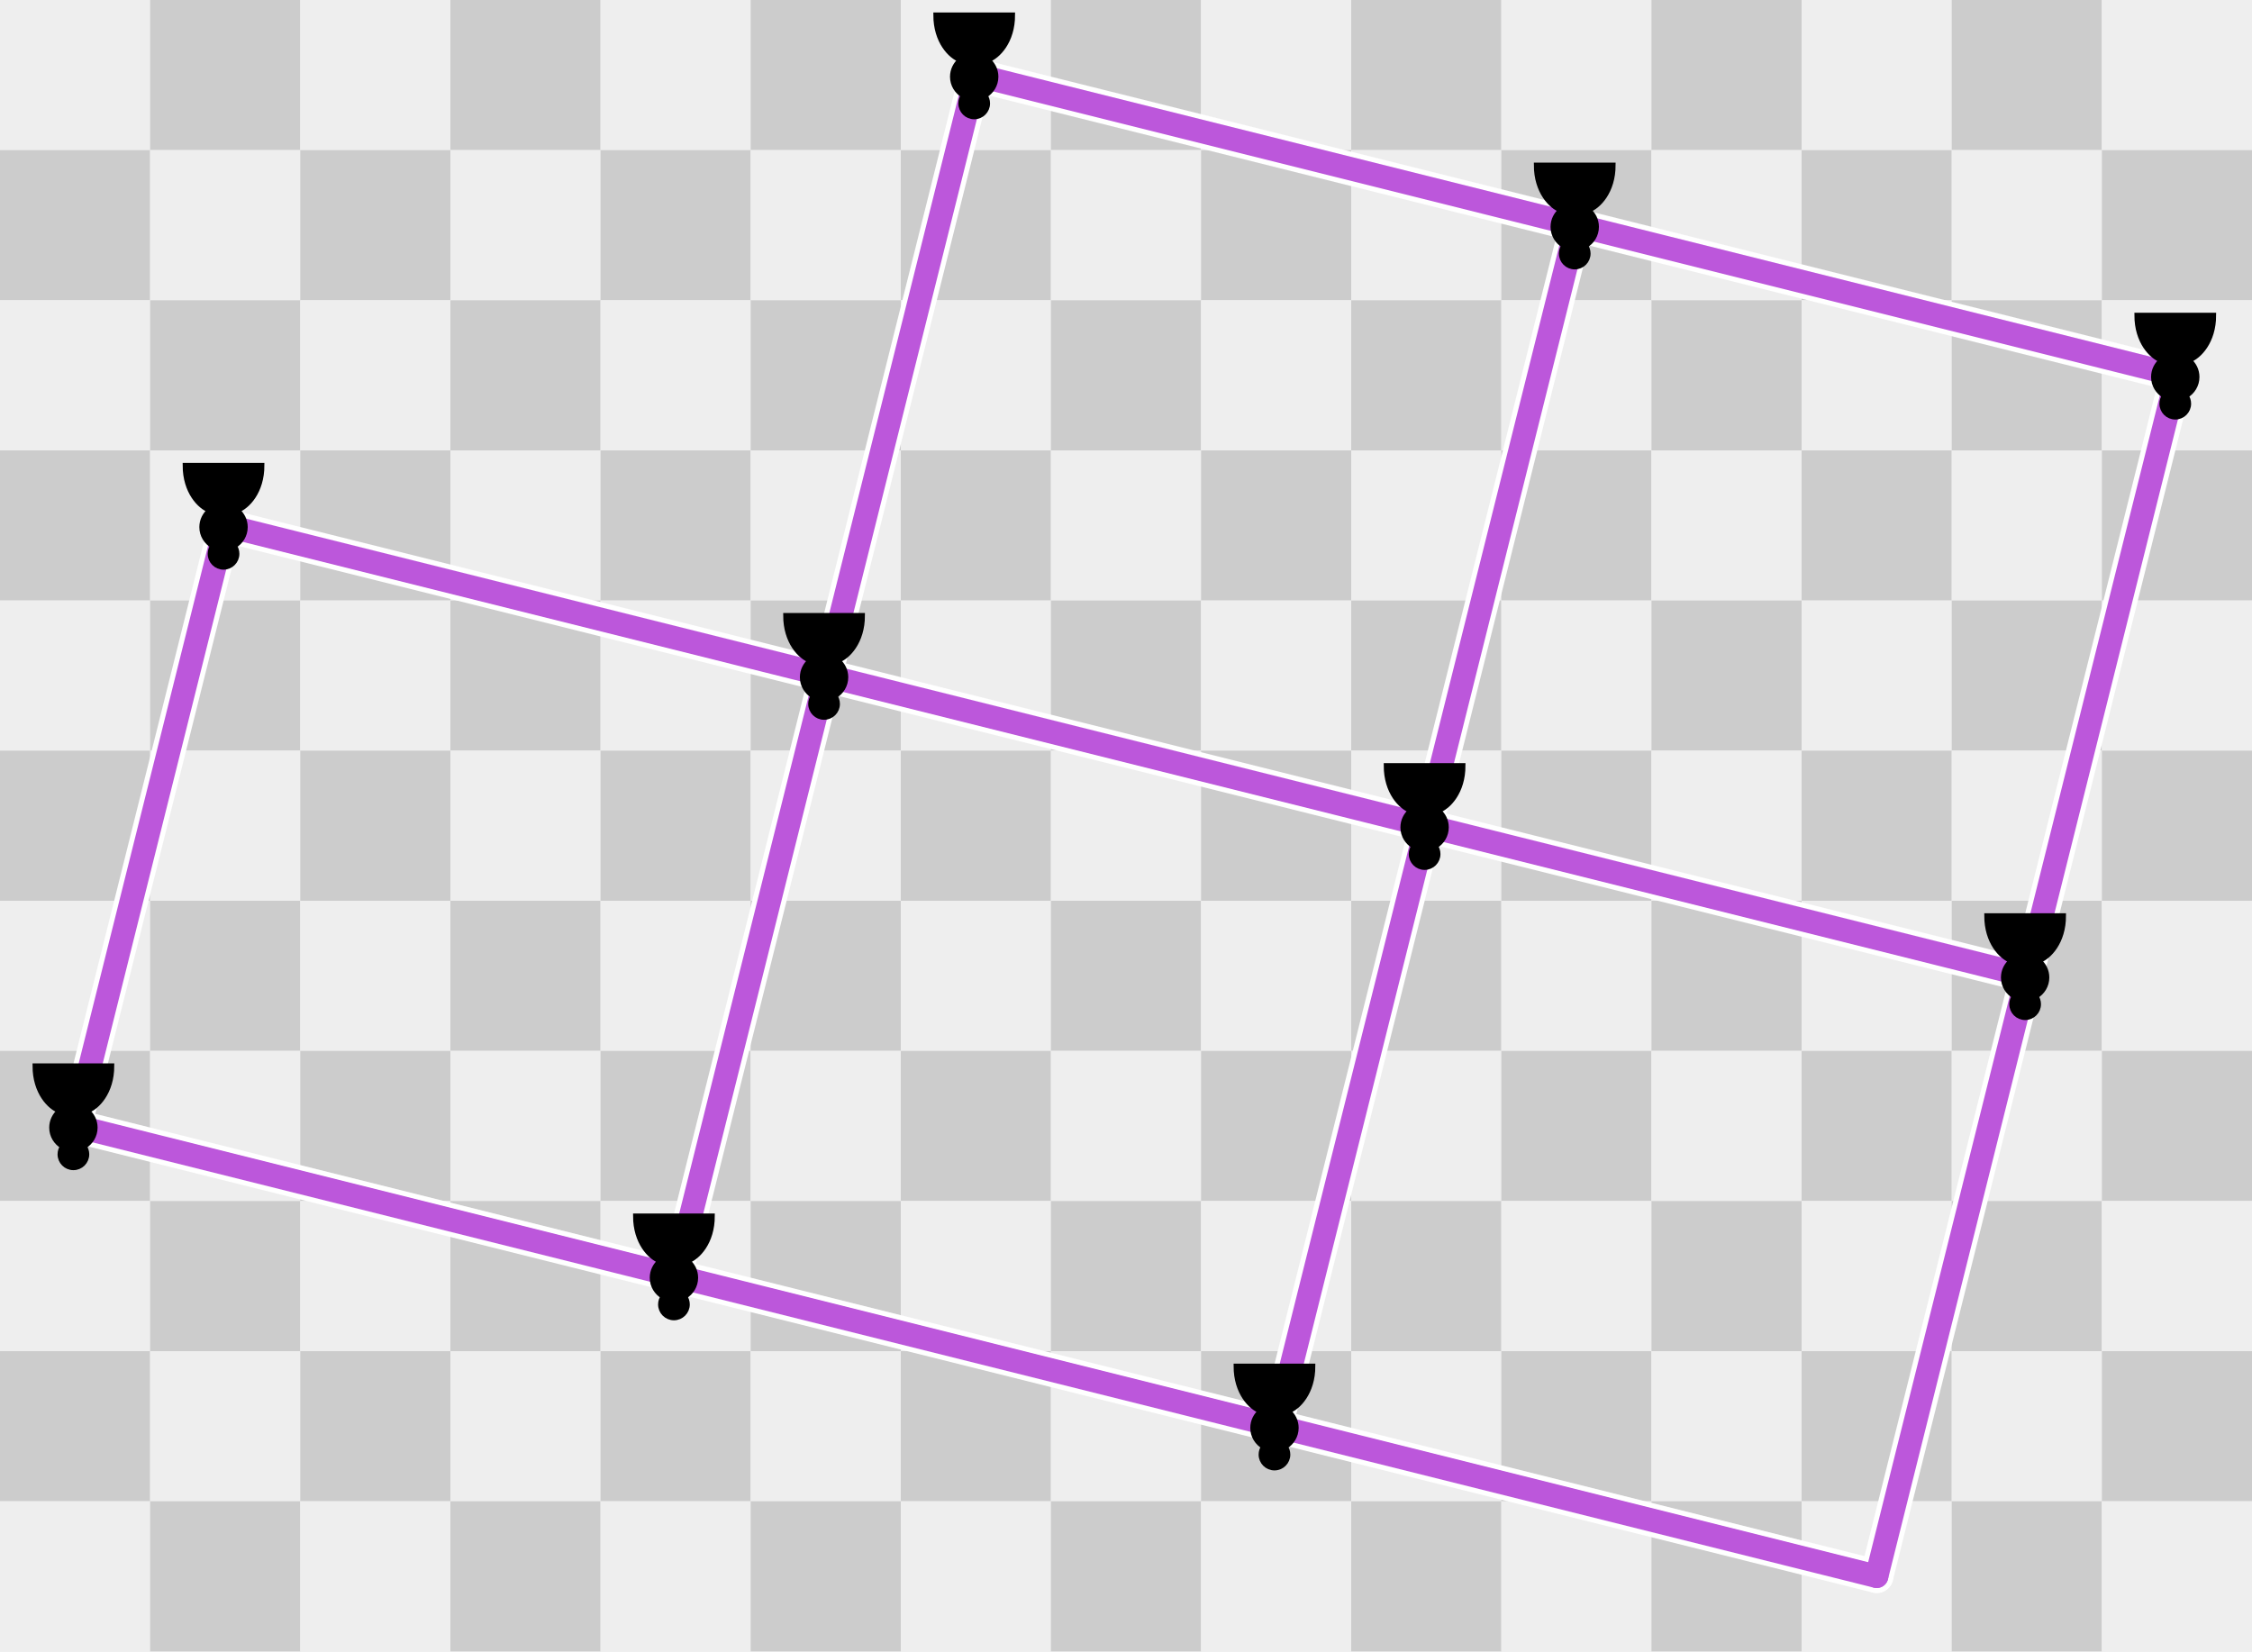
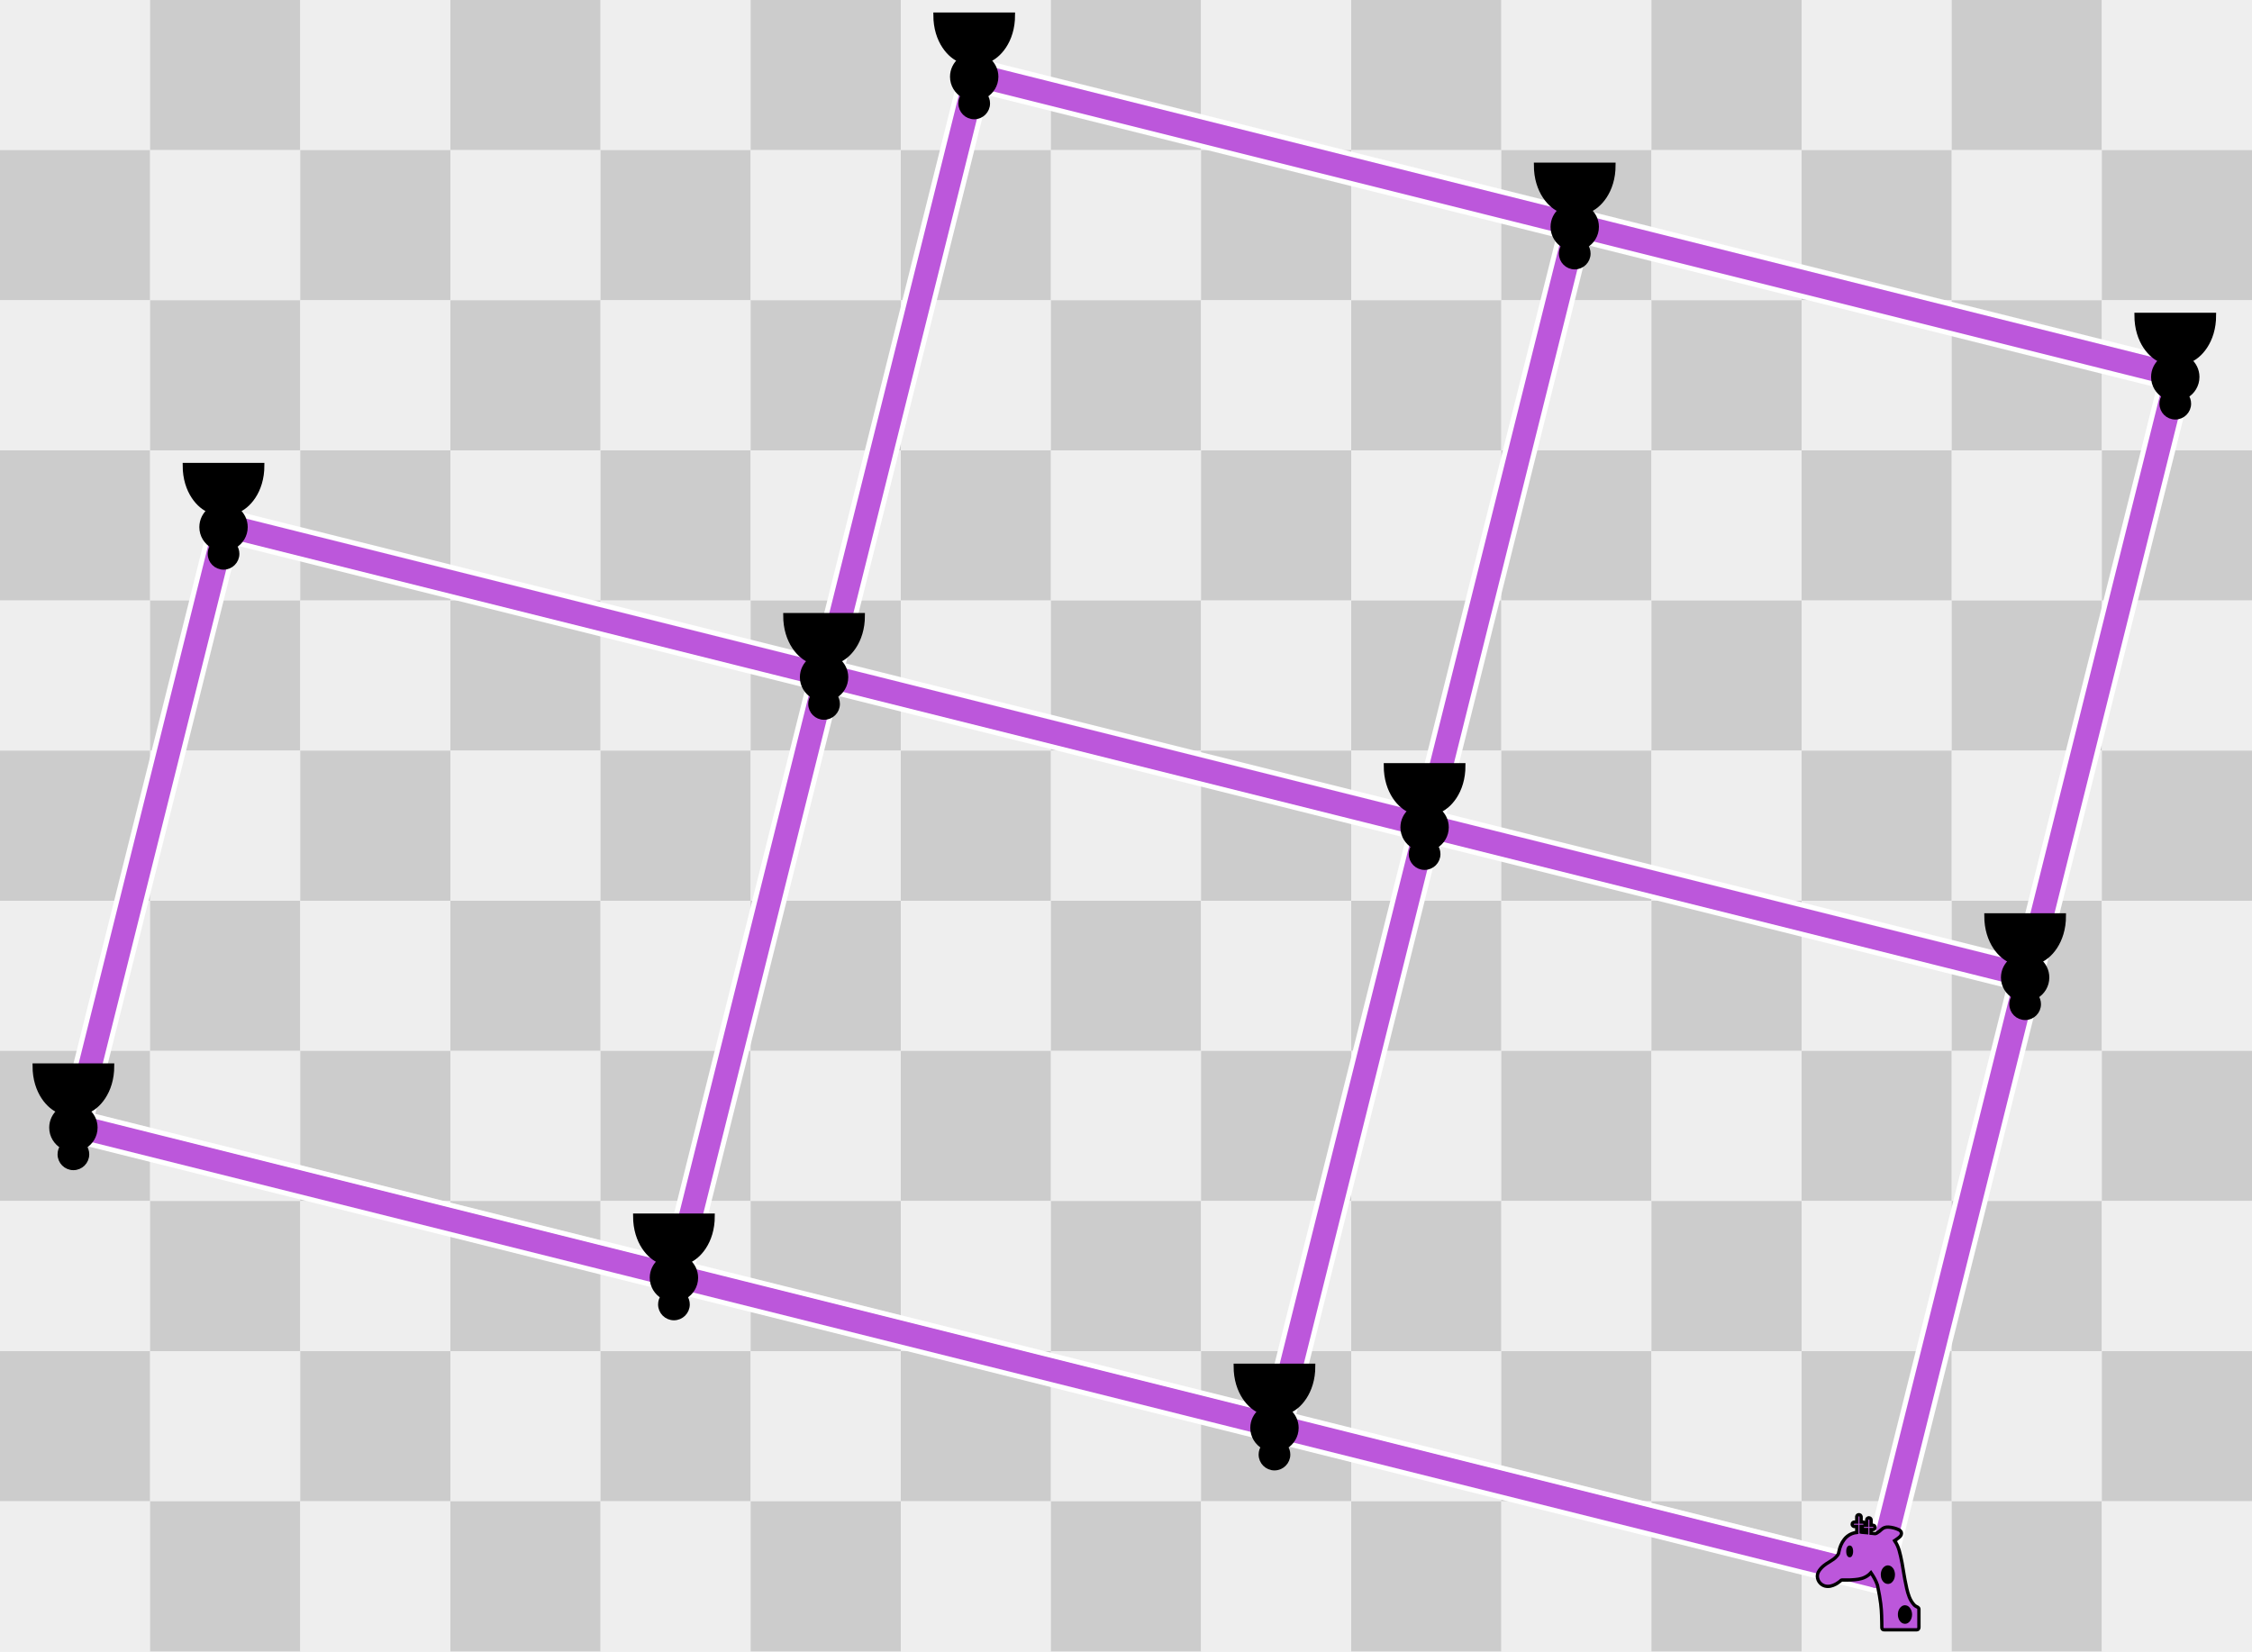
<svg xmlns="http://www.w3.org/2000/svg" xmlns:xlink="http://www.w3.org/1999/xlink" version="1.1" viewBox="0 0 675 495" width="675" height="495">
  <symbol id="_20" width="45" height="45" overflow="visible">
    <rect width="45" height="45" fill="#eee" />
  </symbol>
  <symbol id="_20_v1" width="45" height="45" overflow="visible">
    <rect width="45" height="45" fill="#ccc" />
  </symbol>
  <symbol id="F" width="45" height="45" overflow="visible">
    <line x1="22.5" y1="22.5" x2="-22.5" y2="202.5" stroke="white" stroke-width="10" stroke-linecap="round" />
    <line x1="22.5" y1="22.5" x2="202.5" y2="67.5" stroke="white" stroke-width="10" stroke-linecap="round" />
  </symbol>
  <symbol id="F_v1" width="45" height="45" overflow="visible">
    <line x1="22.5" y1="22.5" x2="-22.5" y2="202.5" stroke="hsl(286,65%,60%)" stroke-width="7" stroke-linecap="round" />
    <line x1="22.5" y1="22.5" x2="202.5" y2="67.5" stroke="hsl(286,65%,60%)" stroke-width="7" stroke-linecap="round" />
  </symbol>
  <symbol id="F_v2" width="45" height="45" overflow="visible">
    <path d="M 22,9 C 19.79,9 18,10.79 18,13 C 18,13.89 18.29,14.71 18.78,15.38 C 16.83,16.5 15.5,18.59 15.5,21 C 15.5,23.03 16.44,24.84 17.91,26.03 C 14.91,27.09 10.5,31.58 10.5,39.5 L 33.5,39.5 C 33.5,31.58 29.09,27.09 26.09,26.03 C 27.56,24.84 28.5,23.03 28.5,21 C 28.5,18.59 27.17,16.5 25.22,15.38 C 25.71,14.71 26,13.89 26,13 C 26,10.79 24.21,9 22,9 z" fill="#000" stroke="#000" fill-rule="nonzero" stroke-width="1.5" stroke-linecap="round" stroke-linejoin="miter" stroke-miterlimit="4" transform="rotate(180 22 22)" />
  </symbol>
  <symbol id="F_v3" width="45" height="45" overflow="visible">
    <line x1="22.5" y1="22.5" x2="-22.5" y2="202.5" stroke="white" stroke-width="10" stroke-linecap="round" />
  </symbol>
  <symbol id="F_v4" width="45" height="45" overflow="visible">
    <line x1="22.5" y1="22.5" x2="-22.5" y2="202.5" stroke="hsl(286,65%,60%)" stroke-width="7" stroke-linecap="round" />
  </symbol>
  <symbol id="F_v5" width="45" height="45" overflow="visible">
    <line x1="22.5" y1="22.5" x2="202.5" y2="67.5" stroke="white" stroke-width="10" stroke-linecap="round" />
  </symbol>
  <symbol id="F_v6" width="45" height="45" overflow="visible">
    <line x1="22.5" y1="22.5" x2="202.5" y2="67.5" stroke="hsl(286,65%,60%)" stroke-width="7" stroke-linecap="round" />
  </symbol>
  <symbol id="G" width="45" height="45" overflow="visible">
-     <path d="M0 0 C12.419 -0.496 22.503 3.986 31.594 12.309 C42.105 23.139 46.865 36.813 50.281 51.191 C50.446 51.866 50.612 52.541 50.782 53.236 C58.296 85.538 55.352 127.348 38.281 156.191 C32.76 164.868 24.878 171.353 15.281 175.191 C2.306 177.396 -8.594 177.851 -19.719 170.191 C-37.558 156.947 -44.184 135.306 -47.348 114.109 C-48.023 108.8 -48.488 103.541 -48.719 98.191 C-48.753 97.404 -48.787 96.617 -48.822 95.806 C-49.722 71.432 -47.999 42.004 -33.719 21.191 C-33.207 20.437 -32.695 19.683 -32.168 18.906 C-25.843 10.196 -17.132 2.902 -6.469 0.441 C-4.312 0.298 -2.156 0.152 0 0 Z " fill="#000" transform="translate(677.7188,522.8086)" />
+     <g fill-rule="evenodd" stroke-width="1.5" stroke-linecap="round" stroke-linejoin="miter" stroke-miterlimit="4" transform="translate(20, 22) scale(0.02) translate(-960, -960)">
+       <path d="M0 0 C6.698 5.745 10.606 13.333 12 22 C12.088 24.708 12.127 27.388 12.114 30.095 C12.114 30.895 12.114 31.696 12.114 32.521 C12.113 35.156 12.106 37.791 12.098 40.426 C12.096 42.257 12.094 44.088 12.093 45.92 C12.09 50.732 12.08 55.544 12.069 60.355 C12.058 65.269 12.054 70.182 12.049 75.096 C12.038 84.73 12.021 94.365 12 104 C12.862 103.99 13.723 103.979 14.611 103.968 C17.848 103.934 21.086 103.909 24.323 103.89 C25.717 103.88 27.11 103.867 28.504 103.849 C40.729 103.7 50.998 104.247 61 112 C69.228 120.352 71.234 127.741 71.33 139.19 C71.264 143.743 70.499 146.502 69 151 C77.91 151 86.82 151 96 151 C95.979 148.513 95.958 146.026 95.937 143.464 C95.87 135.214 95.826 126.963 95.793 118.713 C95.772 113.715 95.744 108.717 95.698 103.719 C95.655 98.888 95.631 94.058 95.62 89.227 C95.613 87.391 95.599 85.555 95.577 83.719 C95.416 69.54 96.302 58.771 106.637 48.098 C112.823 42.607 120.192 40.454 128.312 39.688 C137.281 40.448 144.368 42.834 151 49 C151.556 49.514 152.111 50.029 152.684 50.559 C162.331 60.591 161.544 73.505 161.391 86.449 C161.383 88.317 161.377 90.184 161.373 92.052 C161.358 96.933 161.319 101.814 161.275 106.695 C161.234 111.689 161.215 116.683 161.195 121.678 C161.153 131.452 161.084 141.226 161 151 C161.871 150.979 162.742 150.958 163.639 150.937 C166.937 150.867 170.233 150.818 173.531 150.78 C174.945 150.76 176.36 150.733 177.775 150.698 C188.598 150.437 198.888 151.17 208.316 157.078 C216.497 164.988 220.397 172.517 221.312 183.875 C221.025 192.523 217.717 200.542 212 207 C204.29 213.667 197.114 216.345 186.879 216.195 C186.218 216.193 185.556 216.191 184.875 216.189 C182.437 216.179 180 216.151 177.562 216.125 C172.097 216.084 166.631 216.042 161 216 C161 234.15 161 252.3 161 271 C165.62 271.33 170.24 271.66 175 272 C177.876 272.29 180.741 272.593 183.609 272.938 C185.122 273.112 186.635 273.287 188.148 273.461 C190.443 273.729 192.737 273.998 195.03 274.271 C200.349 274.899 205.671 275.471 211 276 C211.79 276.083 212.581 276.165 213.395 276.251 C222.683 277.183 230.524 277.875 238.812 272.875 C239.629 272.425 240.445 271.975 241.286 271.511 C243.888 270.054 246.444 268.534 249 267 C249.876 266.49 250.752 265.981 251.655 265.456 C264.135 258.188 275.796 250.104 287 241 C287.587 240.523 288.174 240.046 288.779 239.555 C297.157 232.701 305.086 225.379 313 218 C344.628 188.525 376.692 177.383 419.918 178.901 C470.052 181.285 534.378 196.791 579 220 C580.636 220.822 580.636 220.822 582.305 221.66 C598.216 230.223 609.332 243.21 615.117 260.301 C617.887 271.908 616.518 284.048 612 295 C611.474 296.286 611.474 296.286 610.938 297.598 C602.04 317.093 584.009 332.589 567 345 C566.018 345.725 566.018 345.725 565.016 346.464 C552.201 355.91 539.091 364.943 526 374 C524.549 375.005 523.099 376.01 521.648 377.016 C518.767 379.012 515.884 381.007 513 383 C515.223 387.168 517.648 390.921 520.5 394.688 C575.559 469.629 596.35 571.967 625.14 716.137 C625.585 718.59 626.03 721.042 626.476 723.494 C633.696 763.273 640.319 803.149 646.919 843.034 C649.012 855.68 651.109 868.325 653.219 880.969 C653.356 881.794 653.494 882.619 653.636 883.469 C658.058 909.969 662.702 936.425 667.52 962.855 C667.666 963.658 667.812 964.461 667.963 965.288 C675.946 1009.1 684.689 1052.671 695 1096 C695.196 1096.829 695.393 1097.658 695.595 1098.513 C715.351 1181.893 741.422 1274.429 805 1343 C805.655 1343.709 806.31 1344.418 806.984 1345.148 C821.428 1360.271 839.533 1370.004 858.132 1379.035 C858.832 1379.379 859.532 1379.724 860.254 1380.078 C860.885 1380.387 861.516 1380.695 862.166 1381.013 C870.435 1385.465 874.874 1392.969 877.565 1401.867 C878.056 1404.273 878.128 1406.475 878.131 1408.931 C878.135 1409.929 878.139 1410.927 878.143 1411.955 C878.142 1413.05 878.141 1414.144 878.14 1415.271 C878.145 1417.018 878.145 1417.018 878.149 1418.799 C878.157 1422.032 878.159 1425.264 878.16 1428.497 C878.162 1431.983 878.169 1435.469 878.176 1438.956 C878.19 1446.58 878.196 1454.204 878.2 1461.828 C878.203 1466.59 878.207 1471.352 878.212 1476.114 C878.224 1489.303 878.234 1502.491 878.238 1515.68 C878.238 1516.524 878.238 1517.368 878.238 1518.238 C878.238 1519.084 878.239 1519.93 878.239 1520.801 C878.239 1522.516 878.24 1524.23 878.24 1525.945 C878.24 1526.795 878.241 1527.646 878.241 1528.522 C878.245 1542.295 878.262 1556.068 878.286 1569.841 C878.309 1583.987 878.322 1598.133 878.323 1612.278 C878.324 1620.219 878.33 1628.159 878.348 1636.099 C878.363 1642.862 878.368 1649.625 878.36 1656.388 C878.356 1659.836 878.357 1663.284 878.371 1666.732 C878.384 1670.477 878.378 1674.222 878.367 1677.967 C878.376 1679.048 878.384 1680.129 878.392 1681.242 C878.324 1691.69 876.031 1701.022 869 1709 C861.322 1715.512 853.141 1718.466 843.191 1718.38 C842.336 1718.385 841.48 1718.39 840.599 1718.394 C837.738 1718.406 834.877 1718.397 832.016 1718.388 C829.942 1718.392 827.868 1718.397 825.795 1718.404 C820.099 1718.418 814.403 1718.414 808.708 1718.407 C802.564 1718.402 796.42 1718.415 790.276 1718.425 C778.936 1718.441 767.596 1718.443 756.256 1718.439 C745.778 1718.434 735.3 1718.435 724.822 1718.44 C723.416 1718.441 722.01 1718.442 720.604 1718.443 C718.486 1718.444 716.367 1718.445 714.249 1718.446 C694.554 1718.457 674.859 1718.462 655.164 1718.454 C654.05 1718.453 654.05 1718.453 652.914 1718.453 C646.886 1718.45 640.857 1718.448 634.829 1718.445 C611.317 1718.435 587.806 1718.443 564.295 1718.467 C537.874 1718.493 511.454 1718.505 485.033 1718.498 C482.215 1718.498 479.398 1718.497 476.58 1718.496 C475.886 1718.496 475.192 1718.496 474.477 1718.496 C464.009 1718.494 453.54 1718.501 443.072 1718.515 C431.164 1718.53 419.257 1718.53 407.349 1718.513 C401.274 1718.504 395.199 1718.502 389.123 1718.517 C383.56 1718.531 377.997 1718.526 372.434 1718.507 C370.423 1718.503 368.412 1718.506 366.402 1718.517 C352.788 1718.582 341.317 1718.2 330.945 1708.293 C326.202 1702.702 322.918 1695.756 322.817 1688.389 C322.802 1687.44 322.787 1686.491 322.771 1685.513 C322.759 1684.471 322.747 1683.429 322.735 1682.356 C322.718 1681.254 322.702 1680.152 322.685 1679.016 C322.631 1675.335 322.583 1671.654 322.535 1667.973 C322.498 1665.382 322.46 1662.791 322.422 1660.201 C322.34 1654.688 322.262 1649.176 322.185 1643.664 C321.984 1629.363 321.759 1615.062 321.531 1600.762 C321.52 1600.059 321.509 1599.356 321.497 1598.631 C320.98 1566.075 320.255 1533.537 319 1501 C318.962 1500.013 318.962 1500.013 318.923 1499.005 C314.928 1395.196 307.909 1290.986 257 1050 C256.607 1048.802 256.214 1047.604 255.809 1046.369 C233.47 978.767 198.302 920.781 159 862 C158.212 862.789 157.423 863.578 156.611 864.391 C155.155 865.846 153.696 867.298 152.227 868.738 C149.193 871.72 146.316 874.757 143.562 878 C140.019 882.091 136.136 885.523 132 889 C131.076 889.812 130.151 890.624 129.199 891.461 C111.661 906.791 92.003 919.067 70.991 929.05 C69.699 929.666 68.412 930.291 67.13 930.927 C8.313 960.036 -61.387 966.382 -126 970 C-126.904 970.051 -127.808 970.102 -128.739 970.154 C-135.532 970.529 -142.327 970.844 -149.125 971.125 C-150.163 971.169 -151.202 971.213 -152.272 971.258 C-169.076 971.935 -185.856 972.036 -202.672 971.998 C-206.196 971.992 -209.72 971.993 -213.245 971.996 C-214.417 971.997 -215.59 971.999 -216.798 972 C-219.18 972.002 -221.563 972.005 -223.945 972.008 C-231.071 972.013 -238.194 971.971 -245.319 971.896 C-249.832 971.859 -254.343 971.864 -258.855 971.878 C-260.977 971.876 -263.099 971.857 -265.221 971.818 C-278.054 971.215 -278.054 971.215 -289.243 976.513 C-291.324 978.547 -293.165 980.745 -295 983 C-296.147 984.013 -297.323 984.996 -298.539 985.926 C-299.557 986.713 -300.576 987.501 -301.625 988.312 C-303.449 989.723 -305.274 991.132 -307.104 992.536 C-309.023 994.018 -310.926 995.519 -312.828 997.023 C-329.247 1009.919 -346.739 1021.852 -365 1032 C-365.86 1032.48 -366.721 1032.96 -367.607 1033.455 C-417.429 1060.961 -475.518 1076.872 -531.812 1061.25 C-556.234 1054.053 -577.524 1041.496 -596 1024 C-597.234 1022.846 -597.234 1022.846 -598.492 1021.668 C-626.856 994.32 -643.166 954.219 -644.031 915.035 C-644.163 872.991 -624.266 838.606 -598 807 C-597.224 806.056 -596.448 805.113 -595.649 804.141 C-589.466 796.682 -582.97 789.655 -576.093 782.833 C-574.493 781.243 -572.905 779.644 -571.316 778.043 C-564.866 771.583 -558.162 765.675 -551 760 C-549.706 758.928 -548.415 757.851 -547.129 756.77 C-522.95 736.639 -495.858 720.242 -469.066 703.874 C-434.802 683.031 -434.802 683.031 -402 660 C-401.381 659.533 -400.762 659.066 -400.125 658.584 C-381.723 644.599 -364.203 629.32 -350 611 C-349.225 610.042 -348.451 609.084 -347.652 608.098 C-345.489 605.379 -343.412 602.624 -341.365 599.818 C-340.45 598.6 -339.505 597.402 -338.533 596.229 C-326.379 581.509 -324.109 563.805 -320.537 545.614 C-307.851 481.402 -281.689 415.554 -241 364 C-240.299 363.107 -239.597 362.213 -238.875 361.293 C-225.944 345.152 -211.356 329.68 -195 317 C-194.042 316.225 -193.084 315.451 -192.098 314.652 C-152.872 283.44 -102.744 263.974 -53 259 C-53 229.3 -53 199.6 -53 169 C-67.19 169 -81.38 169 -96 169 C-107.046 164.581 -113.701 161.582 -119 151 C-122.321 142.148 -123.13 133.845 -119.867 124.891 C-115.513 115.325 -109.817 109.78 -100.176 105.727 C-94.688 103.894 -89.486 103.868 -83.762 103.902 C-82.881 103.904 -82 103.905 -81.093 103.907 C-78.291 103.912 -75.489 103.925 -72.688 103.938 C-70.783 103.943 -68.879 103.947 -66.975 103.951 C-62.316 103.962 -57.658 103.979 -53 104 C-53.009 102.943 -53.018 101.885 -53.027 100.796 C-53.108 90.806 -53.168 80.817 -53.207 70.827 C-53.228 65.692 -53.256 60.557 -53.302 55.422 C-53.345 50.462 -53.369 45.502 -53.38 40.542 C-53.387 38.654 -53.401 36.766 -53.423 34.878 C-53.623 16.677 -53.623 16.677 -49 9 C-48.554 8.202 -48.108 7.404 -47.648 6.582 C-42.517 -0.549 -35.133 -5.351 -26.402 -6.809 C-16.414 -7.604 -8.375 -5.576 0 0 Z M12 169 C12 197.38 12 225.76 12 255 C15.901 255.975 19.496 256.248 23.48 256.395 C25.034 256.461 26.588 256.528 28.142 256.596 C28.964 256.631 29.786 256.666 30.633 256.702 C52.53 257.649 74.195 259.737 96 262 C96 246.82 96 231.64 96 216 C82.299 215.83 82.299 215.83 68.598 215.702 C66.86 215.673 65.121 215.642 63.383 215.609 C62.506 215.608 61.628 215.607 60.724 215.606 C51.458 215.395 43.571 212.442 36.758 206.07 C31.399 199.759 28.857 192.483 28.812 184.312 C28.798 183.133 28.784 181.954 28.77 180.738 C29 177 29 177 31 169 C24.73 169 18.46 169 12 169 Z " fill="hsl(286,65%,60%)" stroke="#000" stroke-width="50" transform="translate(840,68)" />
+       <path d="M0 0 C28.486 22.638 43.817 54.922 50.25 90.25 C50.381 90.97 50.513 91.691 50.648 92.433 C57.695 133.559 48.893 178.183 26.25 213.25 C23.76 216.76 21.093 220.022 18.25 223.25 C17.564 224.067 16.878 224.885 16.172 225.727 C2.49 241.623 -16.66 254.91 -37.75 258.25 C-38.419 258.361 -39.088 258.472 -39.777 258.586 C-65.04 262.067 -88.347 255.225 -108.75 240.25 C-138.208 217.227 -154.05 179.58 -158.75 143.25 C-163.503 101.649 -155.562 55.391 -128.961 21.883 C-114.795 5.014 -99.72 -7.677 -78.75 -14.75 C-77.774 -15.09 -76.798 -15.431 -75.793 -15.781 C-49.795 -23.299 -21.182 -16.076 0 0 Z " fill="#000" transform="translate(1562.75,1436.75)" />
+       <path d="M0 0 C25.194 21.837 39.622 51.211 46.02 83.617 C46.171 84.357 46.321 85.097 46.477 85.859 C54.87 128.302 46.195 174.265 22.584 210.529 C8.121 231.963 -13.173 249.993 -39.102 255.25 C-64.644 259.041 -88.69 254.794 -109.688 239.362 C-132.168 221.995 -146.095 198.241 -154.98 171.617 C-155.304 170.659 -155.628 169.7 -155.962 168.713 C-158.5 160.89 -160.135 153.2 -161.23 145.055 C-161.398 143.809 -161.566 142.563 -161.739 141.28 C-166.028 106.614 -161.49 73.003 -145.98 41.617 C-145.438 40.482 -144.895 39.346 -144.336 38.176 C-131.512 12.747 -110.261 -7.433 -83.355 -17.195 C-81.906 -17.621 -80.446 -18.016 -78.98 -18.383 C-78.186 -18.586 -77.392 -18.79 -76.574 -19 C-48.99 -24.786 -21.607 -17.87 0 0 Z " fill="hsl(286,65%,60%)" transform="translate(1403.98,1183.383)" />
+       <path d="M0 0 C2.406 1.892 4.708 3.855 6.996 5.887 C7.677 6.437 8.357 6.988 9.059 7.555 C37.118 30.627 50.342 69.972 53.996 104.887 C55.032 119.984 54.397 134.949 51.996 149.887 C51.802 151.312 51.611 152.738 51.426 154.164 C47.421 180.588 35.605 208.19 17.039 227.703 C14.948 229.866 14.948 229.866 13.121 232.336 C0.792 247.135 -20.104 257.442 -39.004 259.887 C-65.612 262.127 -86.992 256.936 -108.035 240.418 C-131.802 220.154 -147.366 192.378 -154.004 161.887 C-154.233 160.854 -154.233 160.854 -154.466 159.801 C-159.545 135.489 -159.686 106.093 -154.004 81.887 C-153.762 80.796 -153.762 80.796 -153.516 79.683 C-148.167 56.099 -137.247 33.855 -121.004 15.887 C-120.569 15.403 -120.134 14.918 -119.686 14.419 C-108.832 2.498 -96.041 -6.209 -81.004 -12.113 C-80.046 -12.526 -79.088 -12.938 -78.102 -13.363 C-52.102 -22.806 -21.957 -15.447 0 0 Z " fill="#000" transform="translate(1305.004,838.1133)" />
+       <path d="M0 0 C12.419 -0.496 22.503 3.986 31.594 12.309 C42.105 23.139 46.865 36.813 50.281 51.191 C50.446 51.866 50.612 52.541 50.782 53.236 C58.296 85.538 55.352 127.348 38.281 156.191 C32.76 164.868 24.878 171.353 15.281 175.191 C2.306 177.396 -8.594 177.851 -19.719 170.191 C-37.558 156.947 -44.184 135.306 -47.348 114.109 C-48.023 108.8 -48.488 103.541 -48.719 98.191 C-48.753 97.404 -48.787 96.617 -48.822 95.806 C-49.722 71.432 -47.999 42.004 -33.719 21.191 C-33.207 20.437 -32.695 19.683 -32.168 18.906 C-25.843 10.196 -17.132 2.902 -6.469 0.441 C-4.312 0.298 -2.156 0.152 0 0 Z " fill="#000" transform="translate(677.7188,522.8086)" />
+     </g>
  </symbol>
  <use xlink:href="#_20" x="0" y="0" />
  <use xlink:href="#_20_v1" x="45" y="0" />
  <use xlink:href="#_20" x="90" y="0" />
  <use xlink:href="#_20_v1" x="135" y="0" />
  <use xlink:href="#_20" x="180" y="0" />
  <use xlink:href="#_20_v1" x="225" y="0" />
  <use xlink:href="#_20" x="270" y="0" />
  <use xlink:href="#_20_v1" x="315" y="0" />
  <use xlink:href="#_20" x="360" y="0" />
  <use xlink:href="#_20_v1" x="405" y="0" />
  <use xlink:href="#_20" x="450" y="0" />
  <use xlink:href="#_20_v1" x="495" y="0" />
  <use xlink:href="#_20" x="540" y="0" />
  <use xlink:href="#_20_v1" x="585" y="0" />
  <use xlink:href="#_20" x="630" y="0" />
  <use xlink:href="#_20_v1" x="0" y="45" />
  <use xlink:href="#_20" x="45" y="45" />
  <use xlink:href="#_20_v1" x="90" y="45" />
  <use xlink:href="#_20" x="135" y="45" />
  <use xlink:href="#_20_v1" x="180" y="45" />
  <use xlink:href="#_20" x="225" y="45" />
  <use xlink:href="#_20_v1" x="270" y="45" />
  <use xlink:href="#_20" x="315" y="45" />
  <use xlink:href="#_20_v1" x="360" y="45" />
  <use xlink:href="#_20" x="405" y="45" />
  <use xlink:href="#_20_v1" x="450" y="45" />
  <use xlink:href="#_20" x="495" y="45" />
  <use xlink:href="#_20_v1" x="540" y="45" />
  <use xlink:href="#_20" x="585" y="45" />
  <use xlink:href="#_20_v1" x="630" y="45" />
  <use xlink:href="#_20" x="0" y="90" />
  <use xlink:href="#_20_v1" x="45" y="90" />
  <use xlink:href="#_20" x="90" y="90" />
  <use xlink:href="#_20_v1" x="135" y="90" />
  <use xlink:href="#_20" x="180" y="90" />
  <use xlink:href="#_20_v1" x="225" y="90" />
  <use xlink:href="#_20" x="270" y="90" />
  <use xlink:href="#_20_v1" x="315" y="90" />
  <use xlink:href="#_20" x="360" y="90" />
  <use xlink:href="#_20_v1" x="405" y="90" />
  <use xlink:href="#_20" x="450" y="90" />
  <use xlink:href="#_20_v1" x="495" y="90" />
  <use xlink:href="#_20" x="540" y="90" />
  <use xlink:href="#_20_v1" x="585" y="90" />
  <use xlink:href="#_20" x="630" y="90" />
  <use xlink:href="#_20_v1" x="0" y="135" />
  <use xlink:href="#_20" x="45" y="135" />
  <use xlink:href="#_20_v1" x="90" y="135" />
  <use xlink:href="#_20" x="135" y="135" />
  <use xlink:href="#_20_v1" x="180" y="135" />
  <use xlink:href="#_20" x="225" y="135" />
  <use xlink:href="#_20_v1" x="270" y="135" />
  <use xlink:href="#_20" x="315" y="135" />
  <use xlink:href="#_20_v1" x="360" y="135" />
  <use xlink:href="#_20" x="405" y="135" />
  <use xlink:href="#_20_v1" x="450" y="135" />
  <use xlink:href="#_20" x="495" y="135" />
  <use xlink:href="#_20_v1" x="540" y="135" />
  <use xlink:href="#_20" x="585" y="135" />
  <use xlink:href="#_20_v1" x="630" y="135" />
  <use xlink:href="#_20" x="0" y="180" />
  <use xlink:href="#_20_v1" x="45" y="180" />
  <use xlink:href="#_20" x="90" y="180" />
  <use xlink:href="#_20_v1" x="135" y="180" />
  <use xlink:href="#_20" x="180" y="180" />
  <use xlink:href="#_20_v1" x="225" y="180" />
  <use xlink:href="#_20" x="270" y="180" />
  <use xlink:href="#_20_v1" x="315" y="180" />
  <use xlink:href="#_20" x="360" y="180" />
  <use xlink:href="#_20_v1" x="405" y="180" />
  <use xlink:href="#_20" x="450" y="180" />
  <use xlink:href="#_20_v1" x="495" y="180" />
  <use xlink:href="#_20" x="540" y="180" />
  <use xlink:href="#_20_v1" x="585" y="180" />
  <use xlink:href="#_20" x="630" y="180" />
  <use xlink:href="#_20_v1" x="0" y="225" />
  <use xlink:href="#_20" x="45" y="225" />
  <use xlink:href="#_20_v1" x="90" y="225" />
  <use xlink:href="#_20" x="135" y="225" />
  <use xlink:href="#_20_v1" x="180" y="225" />
  <use xlink:href="#_20" x="225" y="225" />
  <use xlink:href="#_20_v1" x="270" y="225" />
  <use xlink:href="#_20" x="315" y="225" />
  <use xlink:href="#_20_v1" x="360" y="225" />
  <use xlink:href="#_20" x="405" y="225" />
  <use xlink:href="#_20_v1" x="450" y="225" />
  <use xlink:href="#_20" x="495" y="225" />
  <use xlink:href="#_20_v1" x="540" y="225" />
  <use xlink:href="#_20" x="585" y="225" />
  <use xlink:href="#_20_v1" x="630" y="225" />
  <use xlink:href="#_20" x="0" y="270" />
  <use xlink:href="#_20_v1" x="45" y="270" />
  <use xlink:href="#_20" x="90" y="270" />
  <use xlink:href="#_20_v1" x="135" y="270" />
  <use xlink:href="#_20" x="180" y="270" />
  <use xlink:href="#_20_v1" x="225" y="270" />
  <use xlink:href="#_20" x="270" y="270" />
  <use xlink:href="#_20_v1" x="315" y="270" />
  <use xlink:href="#_20" x="360" y="270" />
  <use xlink:href="#_20_v1" x="405" y="270" />
  <use xlink:href="#_20" x="450" y="270" />
  <use xlink:href="#_20_v1" x="495" y="270" />
  <use xlink:href="#_20" x="540" y="270" />
  <use xlink:href="#_20_v1" x="585" y="270" />
  <use xlink:href="#_20" x="630" y="270" />
  <use xlink:href="#_20_v1" x="0" y="315" />
  <use xlink:href="#_20" x="45" y="315" />
  <use xlink:href="#_20_v1" x="90" y="315" />
  <use xlink:href="#_20" x="135" y="315" />
  <use xlink:href="#_20_v1" x="180" y="315" />
  <use xlink:href="#_20" x="225" y="315" />
  <use xlink:href="#_20_v1" x="270" y="315" />
  <use xlink:href="#_20" x="315" y="315" />
  <use xlink:href="#_20_v1" x="360" y="315" />
  <use xlink:href="#_20" x="405" y="315" />
  <use xlink:href="#_20_v1" x="450" y="315" />
  <use xlink:href="#_20" x="495" y="315" />
  <use xlink:href="#_20_v1" x="540" y="315" />
  <use xlink:href="#_20" x="585" y="315" />
  <use xlink:href="#_20_v1" x="630" y="315" />
  <use xlink:href="#_20" x="0" y="360" />
  <use xlink:href="#_20_v1" x="45" y="360" />
  <use xlink:href="#_20" x="90" y="360" />
  <use xlink:href="#_20_v1" x="135" y="360" />
  <use xlink:href="#_20" x="180" y="360" />
  <use xlink:href="#_20_v1" x="225" y="360" />
  <use xlink:href="#_20" x="270" y="360" />
  <use xlink:href="#_20_v1" x="315" y="360" />
  <use xlink:href="#_20" x="360" y="360" />
  <use xlink:href="#_20_v1" x="405" y="360" />
  <use xlink:href="#_20" x="450" y="360" />
  <use xlink:href="#_20_v1" x="495" y="360" />
  <use xlink:href="#_20" x="540" y="360" />
  <use xlink:href="#_20_v1" x="585" y="360" />
  <use xlink:href="#_20" x="630" y="360" />
  <use xlink:href="#_20_v1" x="0" y="405" />
  <use xlink:href="#_20" x="45" y="405" />
  <use xlink:href="#_20_v1" x="90" y="405" />
  <use xlink:href="#_20" x="135" y="405" />
  <use xlink:href="#_20_v1" x="180" y="405" />
  <use xlink:href="#_20" x="225" y="405" />
  <use xlink:href="#_20_v1" x="270" y="405" />
  <use xlink:href="#_20" x="315" y="405" />
  <use xlink:href="#_20_v1" x="360" y="405" />
  <use xlink:href="#_20" x="405" y="405" />
  <use xlink:href="#_20_v1" x="450" y="405" />
  <use xlink:href="#_20" x="495" y="405" />
  <use xlink:href="#_20_v1" x="540" y="405" />
  <use xlink:href="#_20" x="585" y="405" />
  <use xlink:href="#_20_v1" x="630" y="405" />
  <use xlink:href="#_20" x="0" y="450" />
  <use xlink:href="#_20_v1" x="45" y="450" />
  <use xlink:href="#_20" x="90" y="450" />
  <use xlink:href="#_20_v1" x="135" y="450" />
  <use xlink:href="#_20" x="180" y="450" />
  <use xlink:href="#_20_v1" x="225" y="450" />
  <use xlink:href="#_20" x="270" y="450" />
  <use xlink:href="#_20_v1" x="315" y="450" />
  <use xlink:href="#_20" x="360" y="450" />
  <use xlink:href="#_20_v1" x="405" y="450" />
  <use xlink:href="#_20" x="450" y="450" />
  <use xlink:href="#_20_v1" x="495" y="450" />
  <use xlink:href="#_20" x="540" y="450" />
  <use xlink:href="#_20_v1" x="585" y="450" />
  <use xlink:href="#_20" x="630" y="450" />
  <use xlink:href="#F" x="270" y="0" />
  <use xlink:href="#F" x="450" y="45" />
  <use xlink:href="#F_v3" x="630" y="90" />
  <use xlink:href="#F" x="45" y="135" />
  <use xlink:href="#F" x="225" y="180" />
  <use xlink:href="#F" x="405" y="225" />
  <use xlink:href="#F_v3" x="585" y="270" />
  <use xlink:href="#F_v5" x="0" y="315" />
  <use xlink:href="#F_v5" x="180" y="360" />
  <use xlink:href="#F_v5" x="360" y="405" />
  <use xlink:href="#F_v1" x="270" y="0" />
  <use xlink:href="#F_v1" x="450" y="45" />
  <use xlink:href="#F_v4" x="630" y="90" />
  <use xlink:href="#F_v1" x="45" y="135" />
  <use xlink:href="#F_v1" x="225" y="180" />
  <use xlink:href="#F_v1" x="405" y="225" />
  <use xlink:href="#F_v4" x="585" y="270" />
  <use xlink:href="#F_v6" x="0" y="315" />
  <use xlink:href="#F_v6" x="180" y="360" />
  <use xlink:href="#F_v6" x="360" y="405" />
  <use xlink:href="#F_v2" x="270" y="0" />
  <use xlink:href="#F_v2" x="450" y="45" />
  <use xlink:href="#F_v2" x="630" y="90" />
  <use xlink:href="#F_v2" x="45" y="135" />
  <use xlink:href="#F_v2" x="225" y="180" />
  <use xlink:href="#F_v2" x="405" y="225" />
  <use xlink:href="#F_v2" x="585" y="270" />
  <use xlink:href="#F_v2" x="0" y="315" />
  <use xlink:href="#F_v2" x="180" y="360" />
  <use xlink:href="#F_v2" x="360" y="405" />
  <use xlink:href="#G" x="540" y="450" />
</svg>
